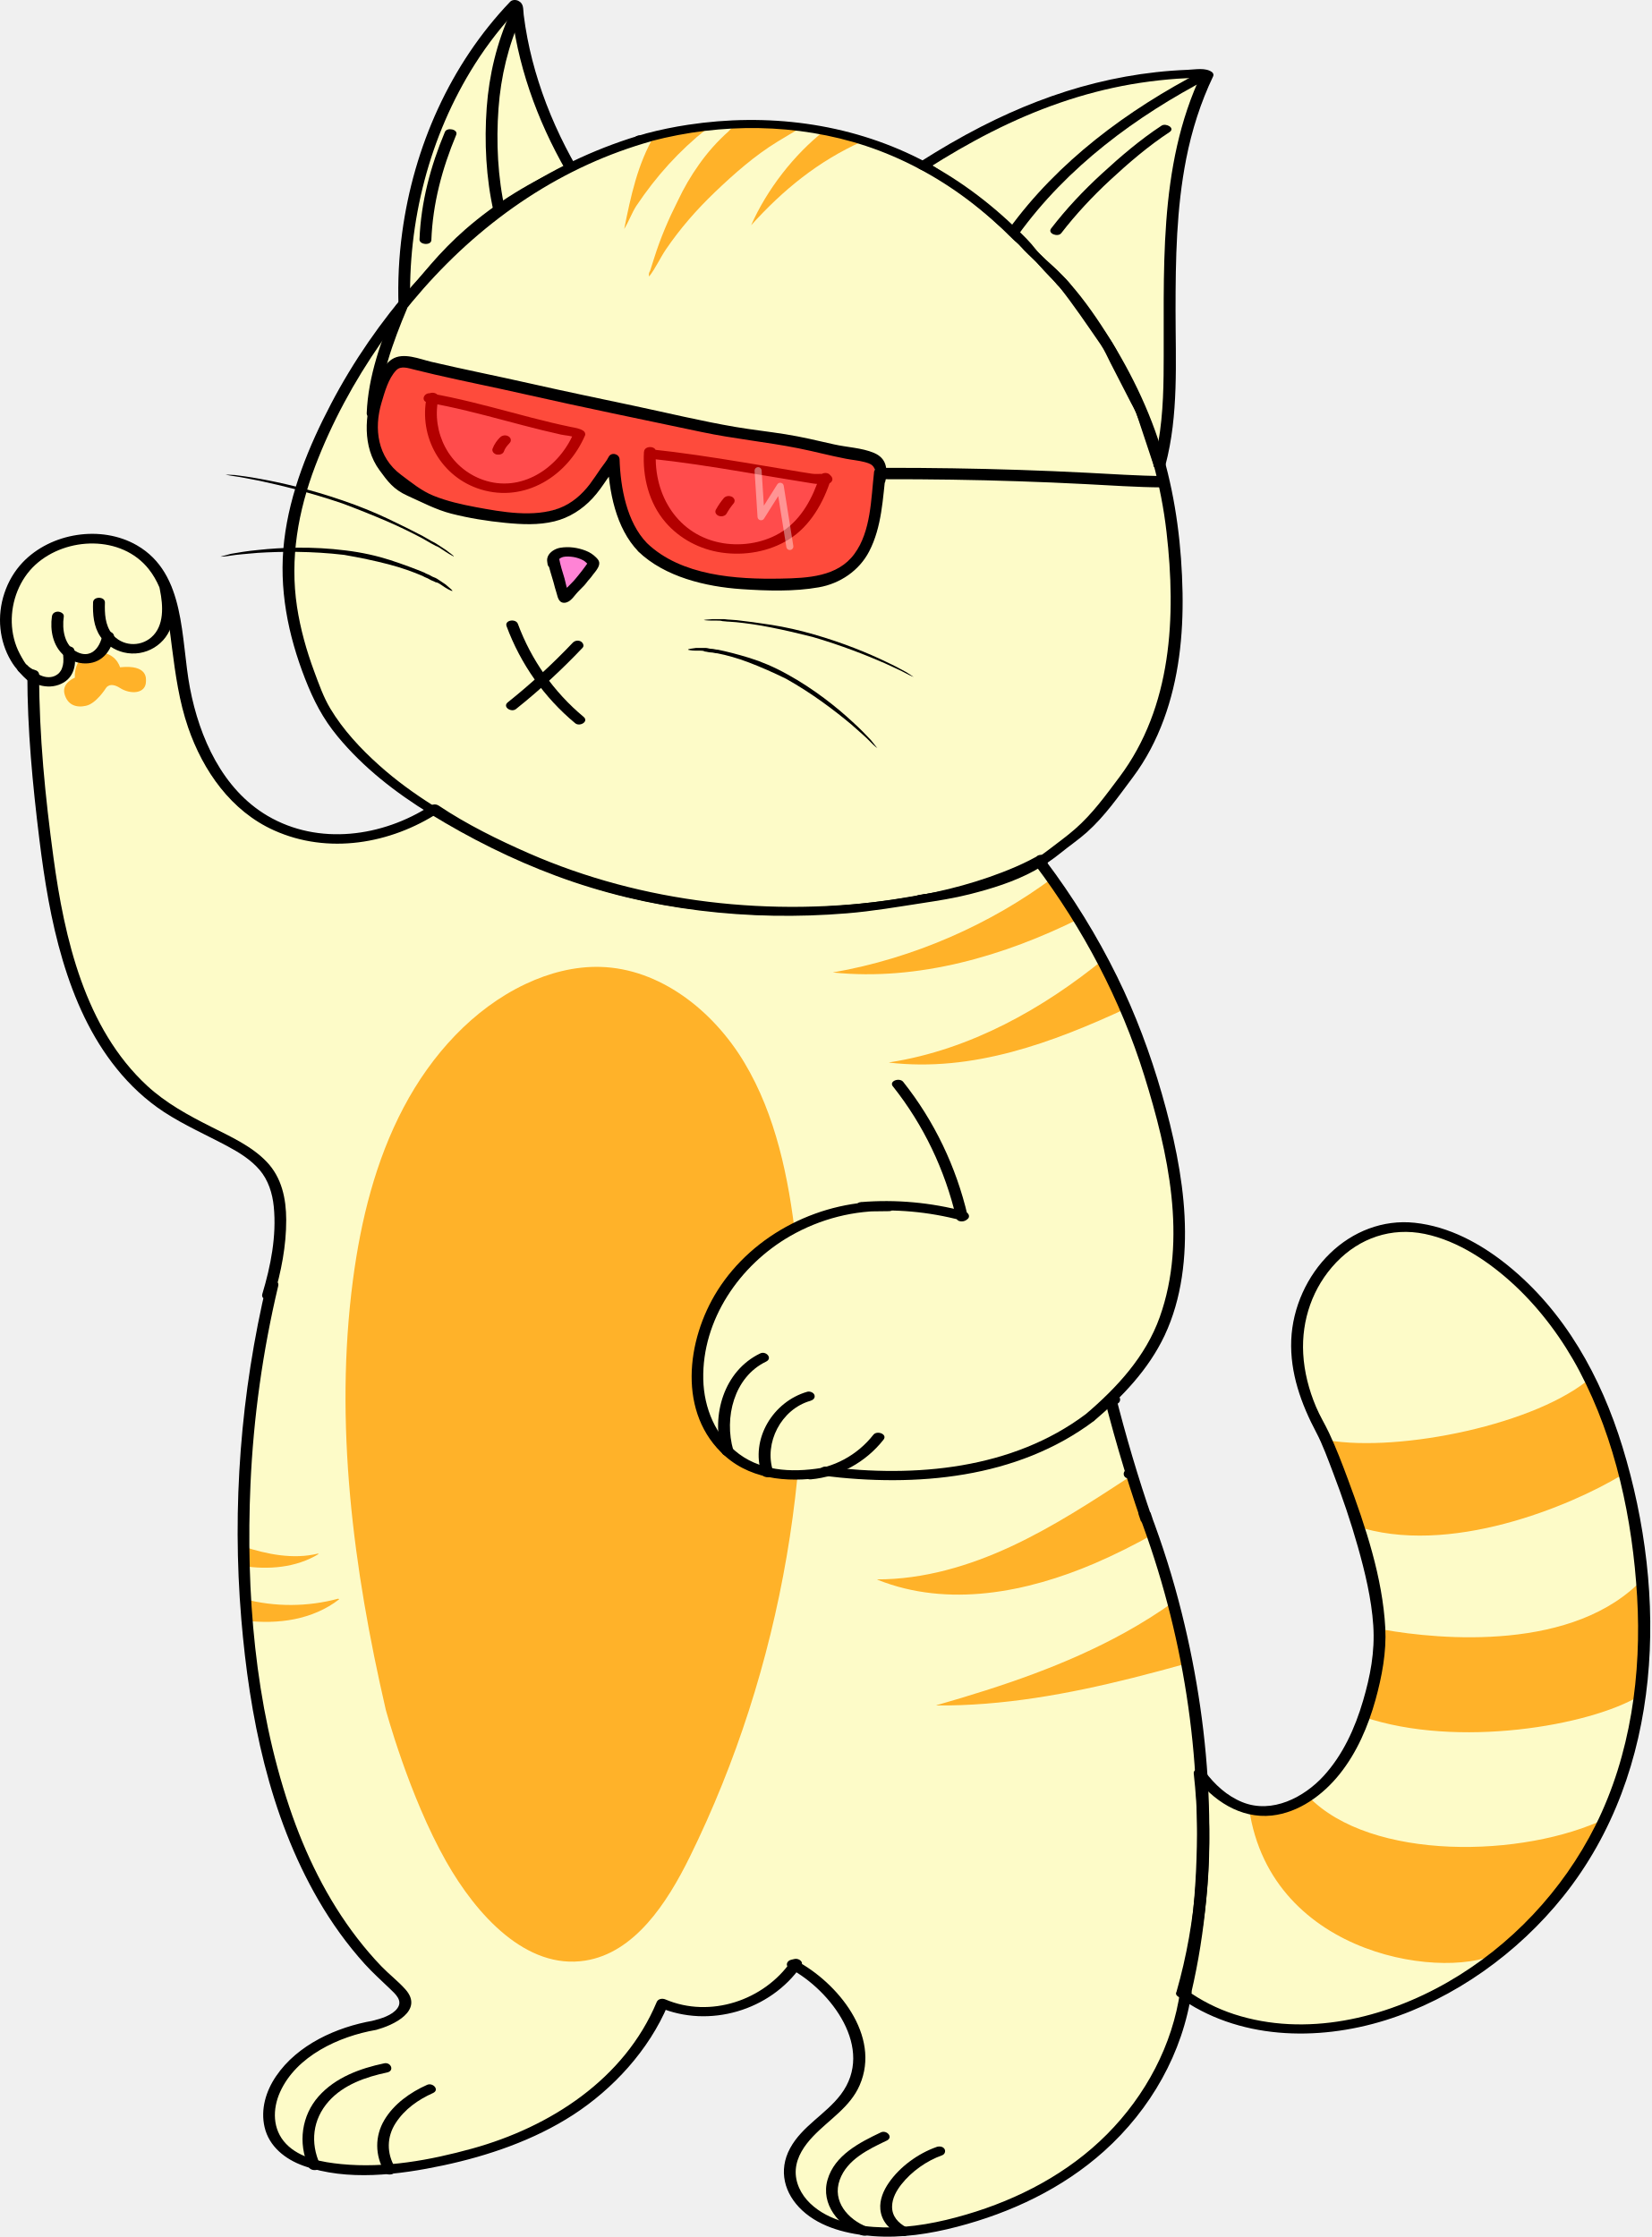
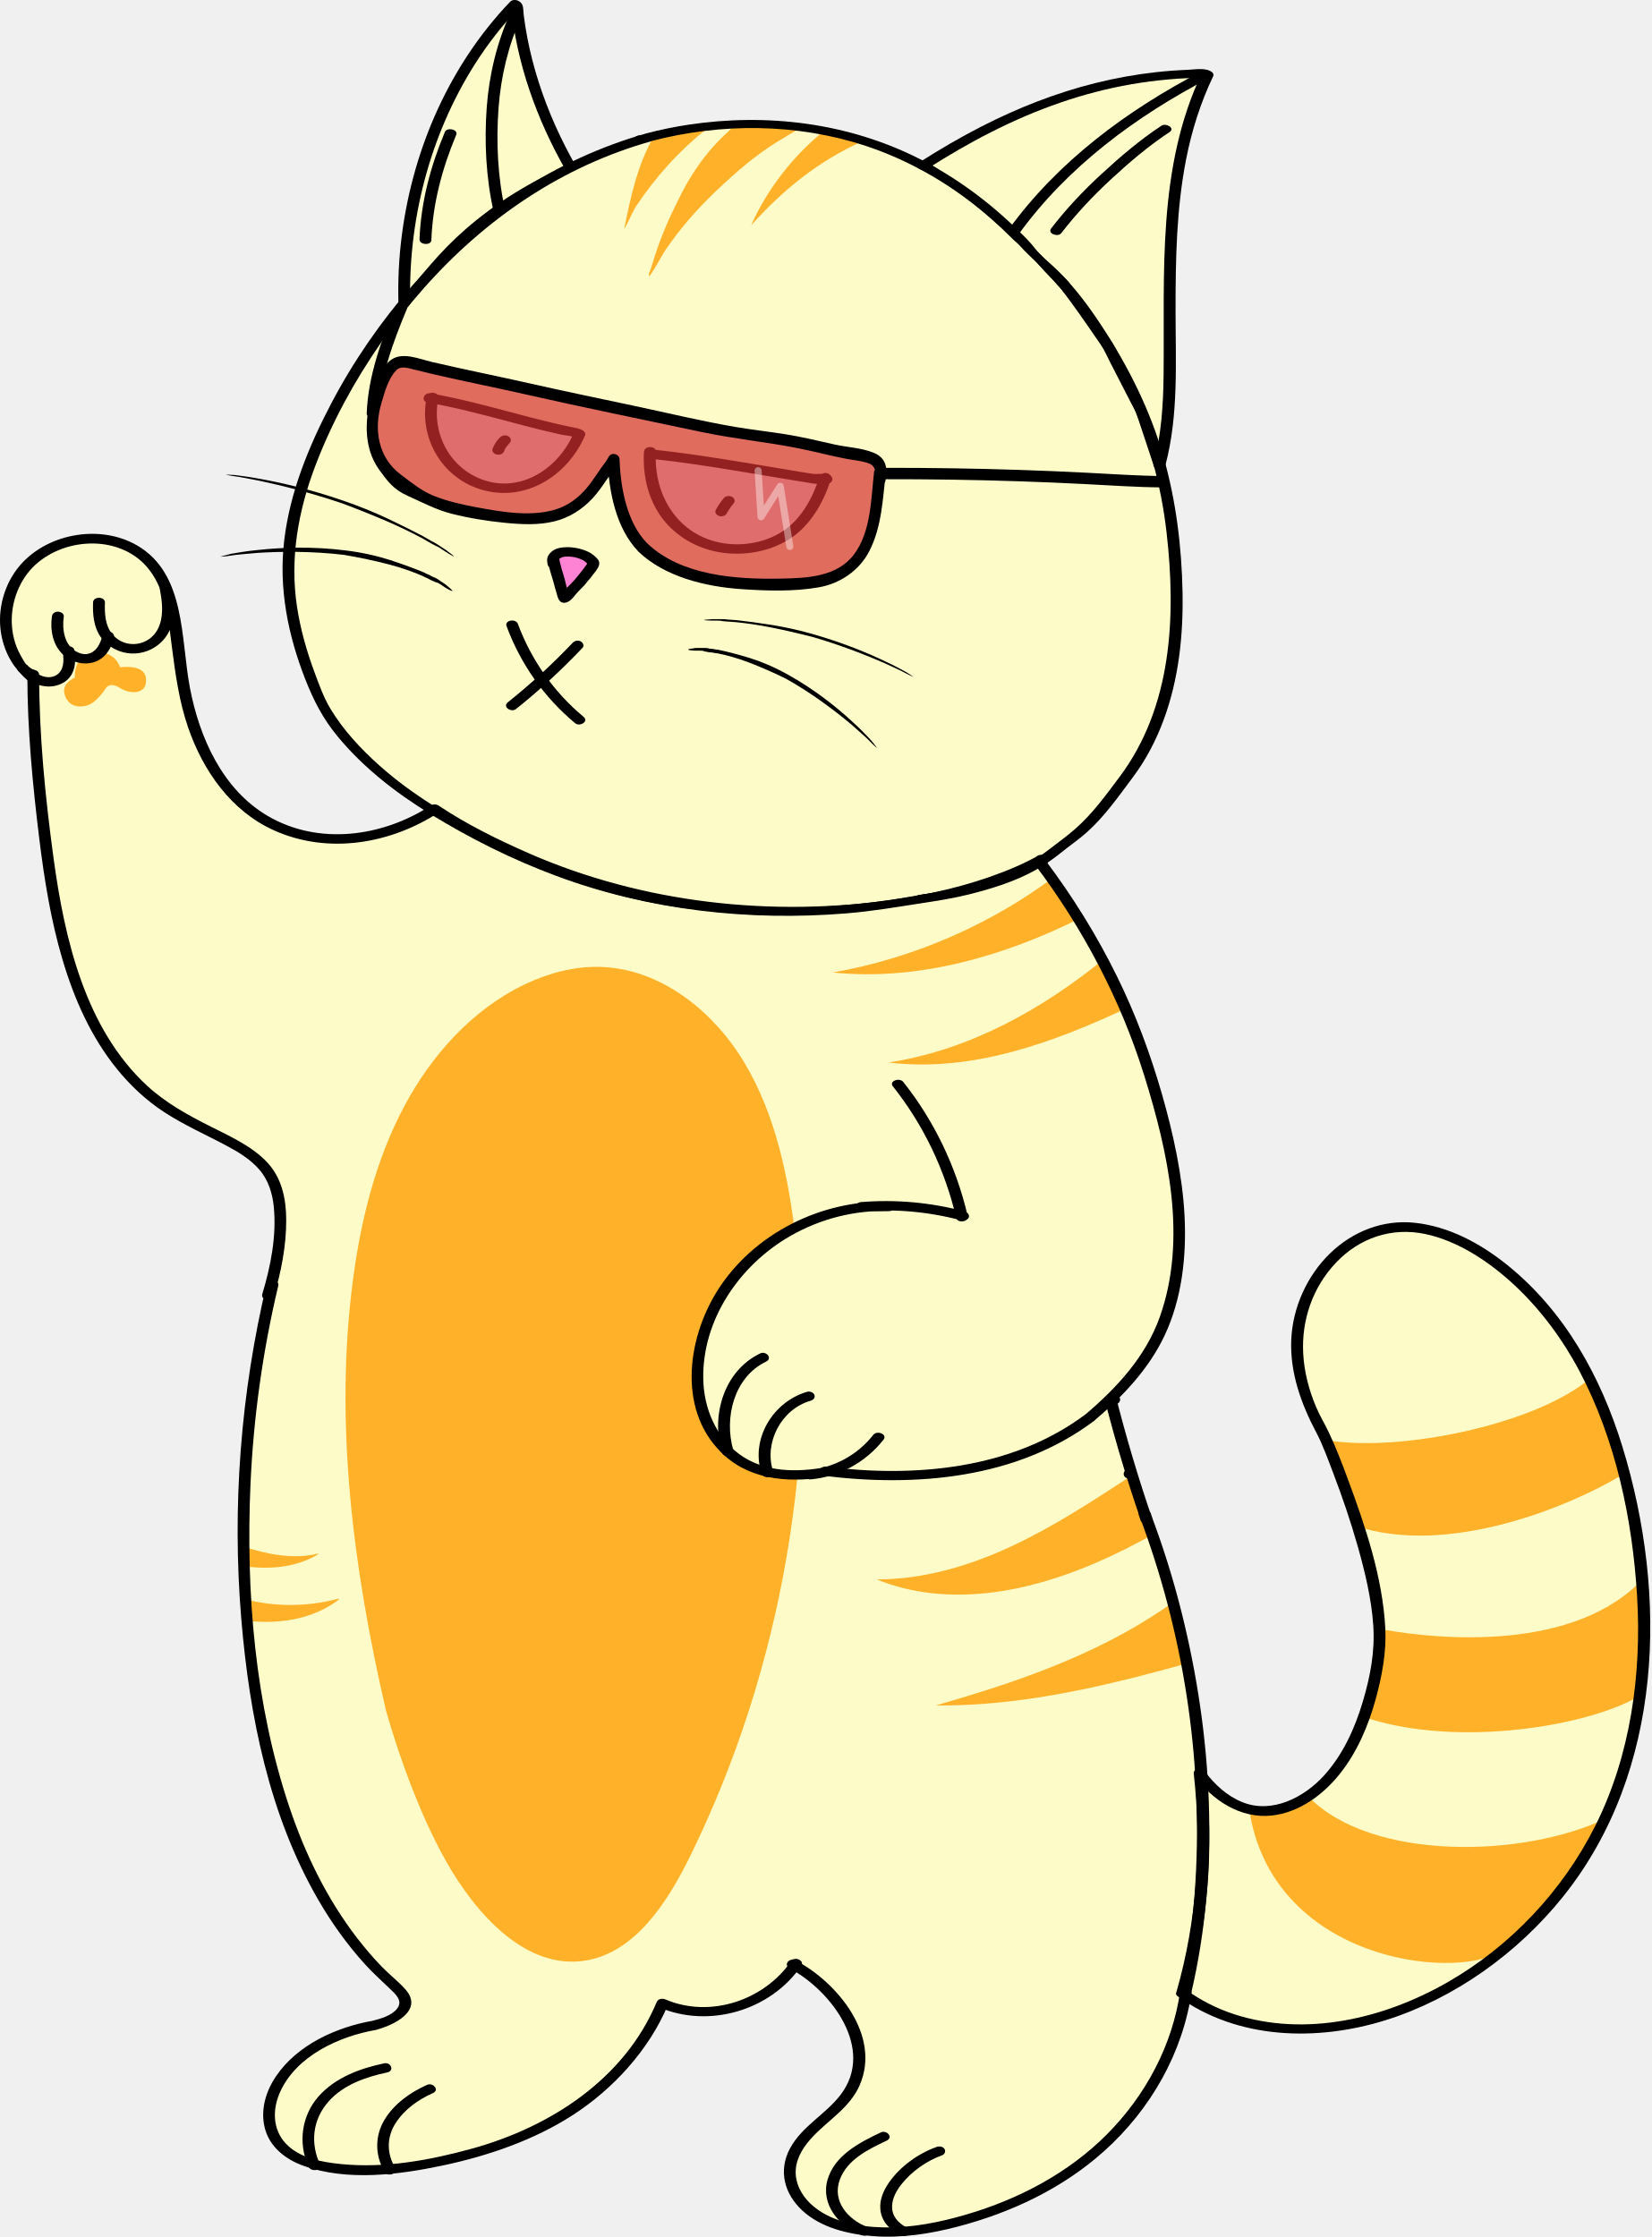
<svg xmlns="http://www.w3.org/2000/svg" width="937" height="1269" viewBox="0 0 937 1269" fill="none">
  <path d="M324.073 95.92C307.635 67.442 296.205 35.702 293.079 2.854L292.138 2.383C249.11 47.067 227.125 111.722 229.377 173.755L235.63 165.248C258.253 134.518 288.843 110.545 324.073 95.92Z" fill="#FDFBC8" />
  <path d="M327.064 94.944C318.223 79.545 310.861 63.306 305.482 46.36C302.894 38.291 300.776 30.053 299.163 21.715C298.322 17.311 297.583 12.872 297.045 8.401C296.641 5.072 297.246 2.08 293.986 0.466C292.607 -0.24 290.456 -0.207 289.347 1.004C255.395 36.509 234.687 83.412 228.132 131.895C226.25 145.68 225.577 159.633 226.048 173.553C226.149 176.141 230.754 177.184 232.2 175.166C242.923 160.608 254.084 146.722 267.597 134.652C284.708 119.354 304.44 106.914 325.618 98.105C329.686 96.423 325.585 92.523 322.526 93.801C301.213 102.677 281.413 114.916 264 130.079C249.613 142.62 237.847 157.111 226.586 172.376L232.738 173.99C231.124 125.876 243.528 77.192 269.345 36.408C276.774 24.707 285.346 13.78 294.927 3.761L290.288 4.299L291.229 4.769L289.716 2.618C293.044 36.038 304.44 67.845 321.08 96.894C322.559 99.449 328.913 98.205 327.03 94.944H327.064Z" fill="black" />
  <path d="M286.554 119.32C282.285 100.66 281.377 80.588 282.755 61.524C284.066 43.469 288.335 25.582 295.832 9.073C297.244 5.98 290.688 4.635 289.445 7.359C281.814 24.203 277.41 42.594 276.066 61.053C274.654 80.554 275.662 101.03 279.999 120.127C280.671 123.052 287.327 122.682 286.554 119.32Z" fill="black" />
  <path d="M362.66 81.496C366.761 81.496 367.198 76.789 362.996 76.789C358.794 76.789 358.458 81.496 362.66 81.496Z" fill="black" />
  <path d="M368.042 77.866C339.166 85.969 311.232 99.754 286.759 117.069C264.842 132.602 245.008 152.877 227.999 173.588C211.258 193.996 196.904 217.028 185.475 240.798C173.81 265.074 164.33 291.904 163.624 319.071C162.885 347.986 171.289 375.388 183.458 401.21C183.458 401.21 198.383 429.385 238.151 454.971C277.918 480.558 322.695 500.563 369.421 509.742C419.744 519.627 472.083 519.492 522.44 509.943L529.802 509.002C542.744 506.85 555.417 503.589 567.821 499.218C580.427 495.082 591.621 488.728 601.504 480.154C611.69 473.262 620.531 464.923 628.061 455.072C632.599 449.02 637.137 442.968 641.709 436.883C669.039 397.141 670.35 347.011 664.904 300.713C662.282 278.253 656.534 254.886 647.827 233.973C640.801 217.095 631.456 200.25 621.371 184.986C614.144 174.025 605.908 163.064 596.429 153.919C592.731 150.355 588.865 146.993 585.234 143.328L582.478 139.73C525.802 79.345 453.561 58.97 374.53 76.084L368.009 77.798L368.042 77.866Z" fill="#FDFBC8" />
  <path d="M214.725 234.93C215.498 214.219 222.843 194.281 230.81 175.217C232.121 172.057 225.6 170.745 224.423 173.502C216.288 192.936 208.809 213.345 208.002 234.459C207.868 237.62 214.591 238.091 214.725 234.93Z" fill="black" />
  <g clip-path="url(#clip0_2553_20508)">
    <path d="M287.331 355.214C295.266 376.665 308.723 395.741 326.247 410.265C328.859 412.44 334.216 409.261 330.975 406.617C314.245 392.695 301.35 374.456 293.745 353.908C292.588 350.763 286.075 351.733 287.331 355.214Z" fill="black" />
    <path d="M324.792 364.684C313.319 376.765 301.052 388.01 288.058 398.384C284.784 400.994 290.009 404.341 292.654 402.233C306.045 391.557 318.642 379.911 330.446 367.462C331.603 366.257 330.545 364.416 329.322 363.814C327.768 363.044 325.949 363.446 324.792 364.684Z" fill="black" />
  </g>
  <path d="M368.621 256.287C367.881 266.374 369.697 276.696 374.235 285.74C383.311 303.795 402.674 312.94 422.507 311.226C433.399 310.284 444.559 306.149 452.324 298.348C460.09 290.548 464.897 281.167 468.023 271.047L468.796 271.854C466.712 270.98 465.3 272.123 462.712 271.854C432.021 267.08 400.186 260.893 368.722 257.565" fill="white" />
  <path d="M365.258 256.254C364.384 270.442 368.048 285.337 377.461 296.264C385.596 305.712 397.059 311.696 409.362 313.478C422.338 315.361 436.288 312.974 447.482 305.981C459.584 298.449 467.114 285.068 471.316 271.787L465.669 272.863L466.442 273.67L469.803 269.265C466.812 268.391 463.618 269.164 460.559 268.727C456.29 268.122 452.021 267.349 447.785 266.643C438.877 265.163 430.002 263.65 421.128 262.205C403.782 259.347 386.369 256.691 368.889 254.841C364.687 254.404 364.653 259.717 368.788 260.187C386.234 262.037 403.546 264.726 420.859 267.618C429.195 268.996 437.566 270.408 445.902 271.787C450.172 272.493 454.441 273.199 458.676 273.872C460.424 274.141 462.173 274.544 463.954 274.51C465.299 274.51 466.61 274.006 467.954 274.376C470.778 275.183 473.568 272.392 471.316 269.971L470.543 269.164C469.131 267.685 465.568 268.189 464.895 270.24C461.13 282.176 454.676 294.347 443.953 301.374C434.238 307.763 421.497 310.015 410.102 308.132C384.688 303.963 370.536 281.033 372.048 256.321C372.25 252.824 365.561 252.656 365.325 256.186L365.258 256.254Z" fill="black" />
  <path d="M245.35 225.533C240.579 246.89 252.534 269.426 275.568 275.633C298.602 281.84 319.942 267.235 328.591 246.422L327.534 245.753C299.231 240.345 271.917 230.69 243.483 225.83" fill="white" />
  <path d="M242.078 224.983C237.277 247.858 250.272 270.828 272.811 277.676C297.861 285.262 321.982 269.961 331.862 246.941C332.238 246.039 331.619 244.868 330.878 244.379C328.657 242.948 326.248 242.708 323.685 242.176C320.097 241.444 316.535 240.61 312.94 239.778C305.303 237.975 297.719 235.967 290.099 233.928C274.931 229.912 259.727 225.864 244.244 223.15C240.39 222.47 238.385 227.629 242.715 228.377C257.413 230.943 271.856 234.706 286.304 238.535C293.373 240.41 300.479 242.316 307.606 244.052C311.17 244.92 314.731 245.755 318.324 246.554C320.72 247.097 324.36 247.117 326.332 248.364L325.348 245.803C316.805 265.699 295.438 279.901 273.745 272.119C254.884 265.356 244.589 245.403 248.652 226.016C249.412 222.358 242.79 221.598 242.107 224.914L242.078 224.983Z" fill="black" />
  <path d="M283.5 248.219C282.727 249.059 281.92 249.933 281.281 250.908C280.508 252.018 279.869 253.262 279.399 254.506C278.827 256.053 280.239 257.532 281.684 257.834C283.231 258.137 285.248 257.7 285.853 256.053C286.088 255.414 286.357 254.775 286.693 254.203L286.357 254.842C287.13 253.43 288.206 252.22 289.282 251.043C289.752 250.538 289.853 249.631 289.651 248.992C289.416 248.319 288.777 247.647 288.139 247.378C287.332 247.008 286.424 246.84 285.55 247.075L284.744 247.344C284.273 247.546 283.836 247.849 283.533 248.286L283.5 248.219Z" fill="black" />
  <path d="M410.468 282.681C408.854 284.598 407.442 286.649 406.232 288.834C405.997 289.137 405.829 289.439 405.829 289.809C405.728 290.145 405.728 290.515 405.862 290.885C406.098 291.558 406.736 292.23 407.375 292.499C408.182 292.869 409.089 293.037 409.963 292.802L410.77 292.533C411.241 292.331 411.678 292.028 411.98 291.591C413.224 289.406 414.602 287.355 416.216 285.438C416.653 284.9 416.787 284.06 416.586 283.387C416.35 282.715 415.712 282.042 415.073 281.773C413.527 281.067 411.611 281.303 410.468 282.648V282.681Z" fill="black" />
-   <path d="M215 220.5C216.6 211.3 223.667 206.667 227 205.5L258.5 211.5L303.5 222.5L368 234.5L478 256L496 261V293L482 321L470.5 330.5H444H416L393.5 326L368 313L351.5 286L347.5 261L325.5 286L302 293H280.5L254 286L227 276C223.833 272.833 217 266.3 215 265.5C213 264.7 210.5 252.833 209.5 247C210.667 242 213.4 229.7 215 220.5Z" fill="#FF0000" fill-opacity="0.7" />
+   <path d="M215 220.5C216.6 211.3 223.667 206.667 227 205.5L258.5 211.5L303.5 222.5L368 234.5L478 256L496 261V293L482 321L470.5 330.5H444H416L393.5 326L368 313L351.5 286L347.5 261L325.5 286L302 293H280.5L254 286L227 276C223.833 272.833 217 266.3 215 265.5C213 264.7 210.5 252.833 209.5 247C210.667 242 213.4 229.7 215 220.5Z" fill="#D32F2F" fill-opacity="0.7" />
  <path d="M430 267L431.674 293.137L442.558 275.853L448 310" stroke="white" stroke-opacity="0.4" stroke-width="4" stroke-linecap="round" stroke-linejoin="round" />
  <path d="M366.94 308.067C355.486 296.224 351.943 276.543 351.427 260.626C351.324 257.415 346.715 256.241 345.202 259.245C344.032 261.627 342.209 263.63 340.696 265.84C338.667 268.775 336.706 271.813 334.539 274.679C330.068 280.548 324.289 285.624 317.307 288.248C302.723 293.738 284.597 290.423 269.738 287.661C261.655 286.142 253.572 284.312 245.936 281.239C239.023 278.442 233.49 273.818 227.471 269.33C214.125 259.42 211.988 243.19 216.39 228.481C218.213 222.439 220.208 214.808 224.714 210.078C227.397 207.247 231.627 208.869 234.964 209.663C238.885 210.596 242.806 211.597 246.727 212.495C263.443 216.362 280.263 219.676 296.979 223.475C330.515 231.071 364.257 237.942 397.896 245.054C416.125 248.921 434.63 250.682 452.894 254.308C461.94 256.103 470.814 258.52 479.895 260.246C483.266 260.902 486.774 261.179 490.11 262.042C491.693 262.456 493.619 262.939 494.857 264.113C496.99 266.116 496.302 269.016 495.82 271.606L502.39 272.193L502.527 267.463C502.665 263.078 496.267 263.768 495.786 267.704C494.031 283.034 494.1 301.3 484.607 314.247C475.114 327.195 458.157 327.955 442.92 328.231C417.673 328.714 386.339 326.712 366.94 308.067C364.05 305.27 358.994 309.931 362.021 312.832C377.086 327.299 400.303 332.823 420.562 334.204C434.871 335.171 450.28 335.689 464.451 333.168C476.455 331.062 487.324 323.742 493 312.797C500.223 298.883 500.739 282.689 502.493 267.428L495.751 267.67L495.614 272.4C495.51 276.163 501.495 276.543 502.183 272.987C503.559 265.943 502.94 259.97 495.682 256.897C488.769 253.997 480.411 253.755 473.119 252.098C463.867 249.992 454.648 247.782 445.258 246.297C435.868 244.813 426.444 243.777 417.089 242.188C397.896 238.908 378.841 234.282 359.785 230.242C340.73 226.202 320.85 222.093 301.451 217.708C282.051 213.323 263.512 209.663 244.629 205.244C237.991 203.69 228.738 199.651 222.341 203.794C217.009 207.247 213.948 215.119 211.953 220.85C206.897 235.386 205.423 253.378 215.295 266.775C219.835 272.955 223.097 277.615 231.18 281.24C239.263 284.866 247.449 289.215 256.014 291.39C266.057 293.945 276.342 295.602 286.66 296.604C295.913 297.501 305.406 297.985 314.521 295.741C322.845 293.703 330.274 288.973 336.087 282.689C339.217 279.34 341.797 275.542 344.376 271.744C346.509 268.602 349.226 265.564 350.911 262.18L344.686 260.799C345.271 278.477 349.295 299.608 362.021 312.763C364.807 315.663 369.863 311.002 366.94 307.998V308.067Z" fill="black" />
  <path d="M501.839 271.849C527.223 271.815 552.573 272.16 577.922 273.023C590.442 273.438 602.997 273.956 615.517 274.612C628.037 275.268 646.213 276.442 658.63 276.476C662.791 276.476 663.376 270.054 658.939 270.019C646.832 269.985 628.793 268.811 616.686 268.19C603.891 267.533 591.061 266.981 578.232 266.567C552.882 265.738 527.498 265.358 502.149 265.393C497.987 265.393 497.402 271.849 501.839 271.849Z" fill="black" />
  <path d="M417.942 70.03C416.934 70.03 414.076 73.762 413.337 74.435C407.017 80.049 401.437 86.303 396.562 93.196C391.89 99.752 387.856 106.678 384.427 113.974C379.183 124.363 374.645 134.988 371.149 146.083C370.376 148.571 369.569 151.093 368.762 153.581C368.056 154.623 367.888 155.733 368.191 156.842C371.821 152.236 374.41 146.352 377.67 141.544C385.738 129.676 395.083 118.984 405.471 109.032C416.362 98.609 428.161 88.186 441.07 80.319C443.961 78.57 452.163 73.594 455.121 72.014C455.121 72.014 433.069 69.963 417.976 69.996L417.942 70.03Z" fill="#FFB229" />
  <path d="M371.393 76.493C361.577 93.069 357.812 111.292 354.047 129.918C356.568 125.816 358.215 121.143 360.804 116.974C372.368 99.692 385.31 85.47 400.975 72.996L371.393 76.459V76.493Z" fill="#FFB229" />
  <path d="M467.798 73.996C450.351 87.68 435.022 107.484 426.047 127.791C444.199 107.652 464.1 91.412 489.043 80.216L467.798 73.996Z" fill="#FFB229" />
  <path d="M522.943 512.295C524.422 512.059 525.935 511.824 527.414 511.689C529.095 511.555 530.708 511.488 532.355 511.051C533.666 510.714 534.742 509.168 533.767 507.924C532.692 506.545 530.809 506.343 529.229 506.747C529.128 506.747 529.027 506.814 528.927 506.814C529.464 506.713 529.599 506.68 529.364 506.713C529.196 506.713 528.994 506.78 528.826 506.814C528.523 506.848 528.187 506.881 527.885 506.915C527.179 506.982 526.473 506.982 525.8 507.049C524.355 507.184 522.909 507.419 521.497 507.655C520.758 507.789 519.951 508.025 519.413 508.596C518.976 509.033 518.707 509.773 518.943 510.378C519.481 511.857 521.498 512.564 522.943 512.295Z" fill="black" />
  <path d="M657.677 263.66C660.299 253.977 661.61 243.655 662.887 233.299C665.476 168.644 656.433 101.366 684.905 42.393L684.031 41.754C624.094 41.888 572.729 62.499 523.583 94.036C523.583 94.036 549.366 104.795 581.974 139.023C583.755 140.906 585.033 143.259 586.814 145.142L603.522 161.348L628.027 195.508L647.827 234.005L657.677 263.626V263.66Z" fill="#FDFBC8" />
  <path d="M661.037 263.895C668.601 235.316 666.785 205.393 666.785 176.142C666.785 146.89 667.256 118.379 672.836 90.035C676.03 73.863 681.005 58.128 688.132 43.233C688.535 42.393 688.131 41.418 687.426 40.88C683.761 38.224 678.08 39.434 673.744 39.602C667.727 39.837 661.709 40.275 655.692 40.947C644.196 42.225 632.8 44.276 621.572 47.066C598.982 52.648 577.233 61.255 556.525 71.846C544.457 78.032 532.759 84.891 521.33 92.187C519.75 93.196 520.019 95.179 521.767 95.919C535.952 101.904 548.895 112.259 560.391 122.245C566.845 127.827 573.333 133.643 579.014 139.998C581.603 142.889 584.758 145.805 587.548 148.495L596.048 156.995L599.453 161.281C599.89 161.718 601.436 163.432 600.596 162.39C608.966 172.947 616.631 184.345 624.295 195.441C626.514 198.668 628.06 202.367 629.842 205.83L641.607 228.727C642.683 230.778 643.96 232.862 644.834 235.014C644.296 233.669 645.103 236.123 645.238 236.493L647.053 242.007C649.507 249.371 651.927 256.734 654.381 264.063C655.322 266.921 662.012 266.484 660.936 263.256C658.785 256.767 656.633 250.245 654.448 243.756C653.037 239.486 651.098 235.996 649.048 231.995L638.817 209.764C636.229 204.754 633.943 199.374 630.985 194.566C628.026 189.758 624.06 184.917 620.664 180.176C616.227 173.99 611.891 167.702 607.353 161.583C604.159 157.28 599.688 153.783 595.856 150.051C587.99 142.419 580.582 135.026 572.548 127.495C562.026 117.61 550.784 108.195 538.548 100.495C534.144 97.738 530.204 94.137 525.397 92.12L525.834 95.852C549.567 80.655 574.611 67.441 601.302 58.262C614.446 53.723 627.959 50.193 641.674 47.806C648.7 46.596 655.759 45.688 662.852 45.049C666.214 44.746 669.609 44.511 672.971 44.376C675.122 44.276 677.274 44.208 679.425 44.141C680.4 44.141 681.408 44.141 682.383 44.107C681.812 43.469 681.845 43.401 682.417 43.872L681.711 41.519C656.163 95.045 660.634 155.363 659.995 212.991C659.793 230.038 658.684 246.849 654.28 263.425C653.507 266.35 660.163 266.989 661.003 263.895H661.037Z" fill="black" />
  <path d="M681.577 40.51C639.456 62.398 599.957 91.616 571.955 130.382C569.737 133.442 575.855 135.56 577.569 133.173C605.336 94.709 644.297 65.895 686.047 44.175C689.678 42.292 684.199 39.132 681.543 40.51H681.577Z" fill="black" />
  <path d="M601.905 132.332C610.309 121.439 619.722 111.386 629.807 102.039C639.891 92.692 651.321 82.84 663.355 74.939C666.818 72.687 661.372 69.627 658.851 71.274C646.749 79.209 635.656 88.724 625 98.508C614.343 108.292 604.897 118.345 596.258 129.542C593.939 132.534 600.09 134.652 601.872 132.332H601.905Z" fill="black" />
  <path d="M244.67 136.233C245.444 115.522 250.789 95.584 258.756 76.52C260.067 73.359 253.545 72.048 252.369 74.805C244.233 94.239 238.754 114.647 237.947 135.762C237.813 138.923 244.536 139.393 244.67 136.233Z" fill="black" />
  <path d="M313.853 317.354C314.424 320.817 315.5 324.112 316.509 327.441C316.878 328.685 317.282 329.929 317.584 331.207C317.82 332.249 318.021 333.358 318.357 334.367C318.559 334.939 318.828 335.477 318.996 336.082C319.164 336.687 319.198 337.225 319.433 337.763C319.601 338.2 319.736 339.074 320.139 339.343C321.854 338.402 322.996 336.62 324.207 335.174C324.845 334.434 325.518 333.796 326.257 333.157C327.064 332.451 327.703 331.576 328.442 330.803C329.451 329.761 330.19 328.517 331.199 327.475C331.77 326.903 332.207 326.365 332.644 325.693C333.081 325.02 333.585 324.482 334.056 323.877C334.964 322.7 336.376 321.154 336.577 319.641C336.644 318.968 336.039 318.43 335.602 318.027C334.728 317.153 333.821 316.278 332.711 315.707C328.274 313.421 323.299 312.614 318.391 313.387C317.517 313.521 316.946 313.958 316.139 314.295C315.567 314.53 315.198 314.9 314.761 315.337C314.088 316.009 313.786 316.648 313.685 317.59C313.618 318.094 313.853 318.497 313.887 318.968C313.887 319.372 313.718 319.809 314.088 320.078" fill="#FF83D5" />
  <path d="M310.626 317.994C311.365 322.23 312.844 326.265 313.987 330.4C314.525 332.384 314.996 334.334 315.634 336.25C316.206 338.032 316.34 339.747 317.752 341.126C319.03 342.37 321.147 342.033 322.492 341.227C324.307 340.151 325.551 338.402 326.862 336.822C328.274 335.107 329.988 333.662 331.467 332.014C332.207 331.207 332.812 330.333 333.484 329.492C334.123 328.719 334.829 328.047 335.401 327.24C336.611 325.491 338.123 324.012 339.132 322.129C339.636 321.188 340.039 320.078 339.871 319.002C339.67 317.792 338.863 316.985 338.023 316.144C336.375 314.497 334.527 313.32 332.341 312.446C327.736 310.63 322.694 309.924 317.786 310.731C315.399 311.135 312.811 312.513 311.399 314.497C310.726 315.438 310.289 316.682 310.323 317.859C310.323 318.397 310.458 318.834 310.491 319.339C310.558 320.112 310.659 320.717 311.163 321.356C312.239 322.701 314.189 323.104 315.735 322.398C317.08 321.793 318.055 320.112 317.013 318.767C317.181 319.406 317.248 319.507 317.248 319.002C317.181 318.632 317.147 318.296 317.08 317.926C317.08 317.456 316.945 317.725 317.181 317.254C317.416 316.783 317.819 316.615 318.223 316.413C319.904 315.539 321.988 315.64 323.904 315.808C325.82 315.976 327.602 316.447 329.316 317.153C330.291 317.557 331.199 317.994 332.005 318.7C332.308 318.969 332.61 319.271 332.913 319.54C333.081 319.708 333.249 319.876 333.417 320.045C333.249 319.944 333.182 319.776 333.215 319.54C333.316 319.54 330.224 323.609 330.022 323.877C328.879 325.424 327.602 326.87 326.391 328.383C324.946 330.198 323.198 331.678 321.652 333.359C320.374 334.737 319.433 336.385 317.786 337.36L322.526 337.461C323.299 338.201 322.895 337.797 322.761 337.326C322.66 336.956 322.526 336.62 322.425 336.25C322.189 335.376 321.921 334.536 321.618 333.695C321.013 331.913 320.744 329.997 320.206 328.181C319.063 324.382 317.819 320.616 317.113 316.716C316.811 315.069 314.391 314.497 313.012 314.766C311.365 315.102 310.323 316.346 310.592 317.994H310.626Z" fill="black" />
  <path d="M399.234 351.749C399.234 351.749 400.949 352.051 404.008 352.051H406.731C407.739 352.051 408.781 352.052 409.79 352.354C410.798 352.354 412.176 352.657 413.555 352.657C414.933 352.657 416.278 352.959 417.656 352.959C423.438 353.565 429.926 354.439 437.422 355.952C444.918 357.431 452.751 359.247 460.953 361.331C477.324 366.106 491.644 371.788 501.864 376.259C506.973 378.647 511.074 380.429 513.797 381.942C516.52 383.421 518.234 384.026 518.234 384.026C518.234 384.026 516.856 383.118 514.133 381.336C511.41 379.857 507.646 377.772 502.536 375.385C492.653 370.611 478.332 364.66 461.625 359.885C453.457 357.498 445.255 355.716 437.758 354.506C430.262 353.329 423.438 352.421 417.992 351.816C416.614 351.816 415.269 351.514 413.891 351.514C412.513 351.514 411.504 351.211 410.126 351.211H404.344C400.949 351.514 399.234 351.514 399.234 351.816V351.749Z" fill="black" />
  <path d="M390.291 368.595C390.291 368.595 391.838 369.099 394.594 369.099H397.048C397.956 369.099 398.897 369.099 399.805 369.604C400.712 369.604 401.956 370.108 403.2 370.108C404.444 370.108 405.654 370.612 406.898 370.612C412.142 371.655 417.957 373.201 424.748 375.79C431.504 378.379 438.597 381.472 445.959 385.103C460.717 393.375 473.625 403.226 482.87 410.959C487.475 415.094 491.173 418.188 493.627 420.777C496.081 423.365 497.627 424.408 497.627 424.408C497.627 424.408 496.383 422.861 493.929 419.768C491.475 417.179 488.08 413.548 483.475 409.412C474.566 401.141 461.624 390.786 446.564 382.515C439.169 378.379 431.807 375.286 425.05 373.201C418.293 371.117 412.142 369.57 407.2 368.561C405.956 368.561 404.746 368.057 403.502 368.057C402.259 368.057 401.351 367.553 400.107 367.553H394.863C391.804 368.057 390.258 368.057 390.258 368.595H390.291Z" fill="black" />
  <path d="M257.377 315.673C257.377 315.673 255.595 314.866 252.738 312.983L251.46 312.142L250.183 311.302C249.208 310.663 248.267 310.024 247.124 309.654C246.149 309.016 244.703 308.444 243.426 307.604C242.149 306.763 240.703 306.158 239.426 305.317C233.644 302.258 227.089 298.996 219.223 295.6C211.356 292.238 203.02 288.876 194.179 285.581C176.194 279.462 159.622 275.394 147.554 272.805C141.435 271.661 136.628 270.619 133.233 270.182C129.838 269.745 127.922 269.207 127.922 269.207C127.922 269.207 129.704 269.308 133.233 269.476C136.628 269.913 141.267 270.485 147.385 271.628C159.285 273.746 176.026 277.579 194.347 283.9C203.356 286.96 212.029 290.49 219.727 294.121C227.425 297.752 234.316 301.215 239.762 304.073C241.039 304.914 242.485 305.519 243.762 306.359C245.04 307.2 246.182 307.57 247.46 308.41L250.351 310.293L251.628 311.134L252.906 311.974C255.931 314.328 257.545 315.37 257.377 315.639V315.673Z" fill="black" />
  <path d="M256.536 335.308C256.536 335.308 254.822 334.804 252.2 333.089L251.057 332.316L249.914 331.543C249.04 330.971 248.166 330.4 247.023 330.265C246.149 329.693 244.704 329.357 243.561 328.618C242.418 327.878 240.972 327.542 239.796 326.768C234.316 324.415 227.963 322.095 220.198 320.078C212.432 318.06 204.062 316.312 195.154 314.765C176.732 312.58 159.219 312.815 146.276 313.622C139.654 314.227 134.511 314.563 130.78 315.202C127.048 315.841 125.031 315.774 125.031 315.774C125.031 315.774 127.048 315.236 131.048 314.16C134.78 313.521 139.957 312.58 146.545 311.975C159.454 310.562 177.27 309.856 195.994 312.244C205.205 313.353 213.844 315.303 221.341 317.724C228.837 320.178 235.459 322.666 240.67 324.818C241.813 325.592 243.258 325.894 244.435 326.667C245.611 327.441 246.754 327.575 247.897 328.315L250.486 330.03L251.629 330.803L252.772 331.576C255.394 333.896 256.805 334.838 256.536 335.275V335.308Z" fill="black" />
  <path d="M590.916 487.718C596.967 614.81 608.598 741.565 650.584 862.437L649.273 858.537C662.047 892.159 671.224 927.126 676.603 962.698C681.981 998.203 683.628 1034.35 681.275 1070.19C679.964 1090.33 677.275 1110.4 672.602 1130.04L672.804 1129.4C668.938 1158.14 655.391 1185.07 636.095 1206.56C616.8 1228.04 589.974 1244.89 561.838 1254.74C533.365 1264.73 496.959 1272.46 468.285 1259.35C455.309 1253.39 444.384 1240.15 449.158 1225.19C453.662 1211.1 467.546 1203.37 477.126 1193.14C499.447 1169.34 481.53 1135.99 458.738 1119.95C455.881 1117.93 452.855 1116.12 449.729 1114.5L451.712 1114.03C448.216 1119.28 443.779 1123.92 438.804 1127.75C421.29 1141.27 396.314 1145.67 375.808 1136.63C366.395 1159.49 349.655 1178.82 329.72 1193.24C310.122 1207.43 287.398 1216.85 264.035 1222.8C239.294 1229.12 212.233 1233.49 186.819 1229.56C176.802 1228.01 165.978 1224.88 158.986 1217.08C151.388 1208.58 151.153 1196.17 155.691 1186.15C165.171 1165.24 190.954 1152.66 212.468 1149.07H212.3C216.166 1148.19 219.897 1146.75 223.36 1144.8C225.209 1143.75 226.99 1142.51 228.301 1140.83C229.612 1139.15 230.386 1136.96 230.016 1134.88C229.612 1132.62 227.965 1130.81 226.352 1129.19C223.696 1126.51 220.973 1123.92 218.149 1121.43L217.746 1121.23C172.768 1077.11 152.565 1013.37 143.858 950.964C133.572 877.13 137.236 801.345 154.615 728.856L152.061 735.009C156.027 721.997 158.649 708.616 158.986 694.999C159.254 683.87 158.011 672.001 150.682 663.091C142.984 653.778 131.488 648.398 120.966 643.086C109.772 637.438 98.376 631.89 88.459 624.157C45.7 590.871 32.59 530.889 26.203 480.153C22.135 447.842 18.875 415.397 18.942 382.784L14.841 381.103C-2.539 363.316 0.688 332.687 19.413 317.254C38.842 301.25 71.786 301.149 87.821 322.197C95.586 332.384 98.107 345.429 99.788 357.802C101.771 372.495 103.15 387.188 106.915 401.578C113.974 428.779 129 455.206 155.12 467.915C181.239 480.658 212.065 477.968 237.378 464.653C240.571 462.972 243.697 461.123 246.723 459.139C246.723 459.139 310.324 502.109 387.91 512.531C522.138 530.586 590.949 487.718 590.949 487.718H590.916Z" fill="#FDFBC8" />
  <path d="M68.09 378.536C68.09 378.536 65.57 368.877 53.391 370.137C41.212 371.817 42.472 384.416 42.472 384.416C42.472 384.416 34.912 387.355 36.592 393.655C38.272 399.954 43.312 401.634 48.771 400.374C54.651 399.114 60.11 390.295 60.11 390.295C60.11 390.295 62.21 386.515 68.09 390.295C73.969 394.075 82.788 393.655 82.788 386.515C82.788 385.255 84.048 376.856 68.09 378.536Z" fill="#FFB229" />
  <path d="M673.842 943.467C663.454 946.358 653.033 949.183 642.579 951.805C606.106 960.95 568.758 967.809 531.008 967.473L531.647 967.204C568.221 956.714 604.694 944.576 638.108 926.084C647.621 920.806 656.899 915.023 665.74 908.668" fill="#FFB229" />
  <path d="M10.267 380.598C12.217 382.783 14.301 384.834 16.519 386.717C17.158 387.255 18.066 387.524 18.872 387.558C19.679 387.591 20.654 387.322 21.259 386.818C21.797 386.347 22.301 385.708 22.268 384.935C22.234 384.162 21.898 383.523 21.326 383.019C19.646 381.64 18.066 380.127 16.587 378.547L17.091 379.085C16.755 378.715 16.419 378.345 16.082 377.975C15.847 377.639 15.578 377.404 15.242 377.202C14.906 376.967 14.536 376.799 14.099 376.698C13.292 376.496 12.25 376.563 11.511 376.933C10.838 377.269 10.166 377.774 9.931 378.513C9.729 379.186 9.729 380.026 10.233 380.564L10.267 380.598Z" fill="black" />
  <path d="M90.743 334.77C92.525 343.545 93.298 355.111 85.802 361.567C79.179 367.283 69.061 366.509 63.548 359.583C59.581 354.607 59.312 347.95 59.514 341.831C59.615 338.3 52.925 338.166 52.791 341.696C52.555 348.387 53.06 355.414 56.925 361.096C59.984 365.602 64.859 368.796 70.103 370.073C82.339 373.066 94.878 365.534 97.701 353.229C99.214 346.672 98.542 339.948 97.231 333.392C96.559 330.097 89.97 331.004 90.709 334.703L90.743 334.77Z" fill="black" />
  <path d="M29.462 349.599C28.319 357.467 29.966 366.377 36.252 371.79C42.135 376.9 51.648 378.211 57.968 373.168C61.531 370.344 63.615 366.074 64.624 361.703C64.994 360.056 63.918 358.778 62.338 358.374C60.993 358.038 58.539 358.509 58.17 360.156C57.329 363.754 55.816 367.688 52.589 369.806C49.9 371.554 46.875 371.353 44.085 370.041C36.487 366.545 35.109 357.13 36.185 349.7C36.42 348.019 34.235 347.01 32.891 346.977C31.21 346.977 29.731 347.884 29.495 349.565L29.462 349.599Z" fill="black" />
  <path d="M12.853 382.885C18.837 389.038 28.518 391.727 36.182 387.121C42.704 383.187 43.343 375.421 42.132 368.629C41.83 366.981 39.41 366.41 38.031 366.679C36.384 367.015 35.342 368.259 35.611 369.907C35.981 371.991 36.149 375.387 35.678 377.371C35.544 377.942 35.376 378.514 35.174 379.052C35.039 379.354 34.905 379.691 34.771 379.993C34.535 380.464 34.703 380.161 34.468 380.498C33.661 381.708 33.258 382.145 32.048 382.918C29.997 384.23 27.409 384.431 25.056 383.826C22.366 383.154 19.811 381.405 17.66 379.186C16.517 378.01 14.13 378.144 12.92 379.085C11.542 380.161 11.744 381.708 12.853 382.851V382.885Z" fill="black" />
  <path d="M640.498 838.733C644.7 838.733 644.834 833.387 640.599 833.387C636.363 833.387 636.262 838.733 640.498 838.733Z" fill="black" />
  <path d="M181.537 1227.91C175.856 1215.53 177.301 1202.32 186.445 1192.03C194.883 1182.55 207.522 1178.21 219.59 1175.66C223.893 1174.75 221.742 1169.67 217.909 1170.48C204.194 1173.37 190.244 1178.48 180.697 1189.24C171.15 1200 168.83 1215.64 175.049 1229.22C176.461 1232.28 183.083 1231.27 181.571 1227.91H181.537Z" fill="black" />
  <path d="M224.062 1229.59C219.255 1221.52 219.323 1212.24 224.432 1204.34C229.542 1196.44 237.273 1191.06 245.543 1187.36C249.543 1185.58 245.543 1181.21 242.249 1182.69C232.735 1186.92 223.424 1193.51 218.012 1202.63C212.599 1211.74 212.566 1222.7 218.213 1232.18C219.928 1235.07 226.113 1233.02 224.062 1229.59Z" fill="black" />
  <path d="M654.648 870.069C643.656 876.255 632.394 881.937 620.797 886.913C582.441 903.321 537.833 912.163 497.83 896.193L497.595 895.958C523.849 895.958 549.632 888.359 573.432 877.297C597.232 866.236 619.284 851.812 641.269 837.455L654.648 870.069Z" fill="#FFB229" />
  <path d="M137.904 877.297C151.25 881.668 166.31 884.761 180.26 881.332L180.764 881.533C167.889 889.401 152.191 890.578 137.602 888.325L138.509 907.086C155.922 911.659 174.512 911.591 191.858 906.884L192.395 907.221C185.034 913.004 176.159 916.668 167.015 918.518C157.838 920.367 148.392 920.4 139.081 919.392L137.904 877.331V877.297Z" fill="#FFB229" />
  <path d="M218.752 969.59C200.364 890.006 189.506 807.229 200.196 726.098C204.667 692.107 213.071 658.283 228.904 628.292C244.703 598.301 268.403 572.244 298.052 558.223C311.431 551.902 326.02 548.069 340.643 548.506C374.091 549.481 404.312 572.916 422.195 602.773C440.079 632.629 447.34 668.201 451.374 703.269C465.089 822.762 443.844 946.458 391.302 1053.28C378.293 1079.74 359.871 1107.81 331.937 1112.21C298.623 1117.49 270.42 1086.56 253.107 1056.03C231.896 1018.64 218.718 969.523 218.718 969.523L218.752 969.59Z" fill="#FFB229" />
  <path d="M632.127 796.672C636.329 796.672 636.463 791.326 632.228 791.326C627.992 791.326 627.891 796.672 632.127 796.672Z" fill="black" />
  <path d="M499.646 1209.65C487.544 1215.4 473.392 1222.6 469.391 1236.52C465.391 1250.43 475.812 1262.91 488.452 1267.88C489.964 1268.49 491.981 1268.46 493.057 1267.01C493.998 1265.73 493.393 1263.92 491.914 1263.35C481.023 1259.08 471.879 1248.82 476.316 1236.55C480.485 1225.02 492.62 1219.23 502.94 1214.32C506.907 1212.44 502.94 1208.1 499.646 1209.65Z" fill="black" />
  <path d="M531.077 1217.99C520.723 1221.66 510.403 1229.15 504.15 1238.23C501.125 1242.6 498.839 1247.88 499.343 1253.29C499.982 1260.29 504.823 1265.03 510.773 1268.12C514 1269.8 518.135 1265.6 514.235 1263.58C509.462 1261.09 505.865 1257.23 505.999 1251.58C506.1 1246.94 508.487 1242.67 511.311 1239.1C517.093 1231.78 525.597 1225.76 534.405 1222.63C535.884 1222.09 536.556 1220.31 535.682 1219C534.707 1217.52 532.589 1217.42 531.11 1217.96L531.077 1217.99Z" fill="black" />
  <path d="M670.552 1130.67C692.974 1147.15 721.581 1152.7 748.944 1150.54C777.988 1148.22 805.923 1137.67 830.429 1122.17C853.96 1107.31 874.566 1087.8 890.769 1065.18C906.972 1042.55 919.376 1014.98 925.864 986.905C932.823 956.679 933.865 925.376 931.075 894.545C928.318 864.083 922.032 833.655 911.409 804.942C901.762 778.851 887.878 754.206 868.482 734.134C850.128 715.171 825.554 697.385 798.292 696.04C773.954 694.83 752.776 711.674 742.523 732.823C730.287 758.106 735.699 787.627 749.415 811.128C753.045 817.349 786.157 896.293 782.19 935.665C778.862 968.884 763.668 1014.27 728.27 1025.7C709.176 1031.86 691.528 1021.43 680.468 1006.2L680.771 1008.96C685.343 1049.81 681.88 1091.2 670.552 1130.71V1130.67Z" fill="#FDFBC8" />
  <path d="M903.001 781C872.501 808 794.001 824 753.001 817L768.501 865.5C821.701 883.5 891.334 854 919.501 837C917.101 817.4 907.501 791.5 903.001 781Z" fill="#FFB229" />
  <path d="M932.501 895C893.501 937.5 816.001 930 785.001 924.5L779.501 952L773.501 974C826.701 992 901.834 979 930.001 962C930.001 939 937.001 905.5 932.501 895Z" fill="#FFB229" />
  <path d="M911.001 1031.5C864.501 1054 777.501 1056 742.001 1019L726.501 1026H708.501C721.001 1111.5 823.334 1124 851.501 1107C863.501 1099.76 907.001 1055.5 911.001 1031.5Z" fill="#FFB229" />
  <path d="M668.13 1132.52C702.082 1157.1 747.06 1158.14 785.92 1146.01C824.78 1133.87 860.984 1107.98 886.835 1075.6C943.679 1004.42 946.1 904.901 920.283 820.778C908.114 781.172 887.642 743.952 854.967 717.626C839.84 705.455 821.99 695.738 802.425 693.653C784.441 691.737 767.23 698.562 754.355 711.069C741.48 723.577 733.143 741.632 732.404 760.191C731.664 778.751 737.984 796.369 746.724 812.844C750.052 819.097 753.414 828.243 756.204 835.606C761.448 849.357 766.188 863.277 770.188 877.432C774.188 891.587 777.92 906.918 778.928 922.048C779.936 937.178 777.18 951.031 773.146 964.782C768.608 980.282 761.683 995.58 750.691 1007.55C739.698 1019.52 721.613 1029.1 704.805 1022.38C696.031 1018.88 688.972 1012.36 683.392 1004.86C682.047 1003.04 676.736 1002.94 677.106 1006.1C681.745 1047.66 678.854 1089.62 667.323 1129.9C666.281 1133.5 672.836 1134.71 673.778 1131.45C685.442 1090.73 688.535 1048.27 683.829 1006.24L677.543 1007.48C687.795 1021.3 703.561 1031.82 721.411 1029.91C736.807 1028.23 750.489 1018.17 759.901 1006.34C769.684 994.101 776.037 979.24 780.205 964.244C783.836 951.132 786.458 937.212 785.752 923.561C784.206 894.781 774.558 866.135 764.608 839.304C761.313 830.428 757.918 821.485 753.884 812.911C751.531 807.901 748.606 803.194 746.455 798.05C742.421 788.501 739.766 778.28 739.194 767.891C738.152 748.76 744.606 730.1 757.884 716.18C771.163 702.26 789.214 696.074 808.14 699.974C827.066 703.874 845.017 715.911 859.438 729.427C873.859 742.943 886.432 759.855 895.911 777.843C916.45 816.811 925.997 861.999 928.586 905.674C931.174 949.349 925.022 995.445 904.92 1035.62C886.465 1072.47 856.95 1103.88 821.183 1124.42C785.214 1145.1 740.572 1155.76 700.065 1142.64C690.35 1139.48 681.207 1134.84 672.937 1128.89C670.181 1126.91 664.701 1130.1 668.13 1132.56V1132.52Z" fill="black" />
  <path d="M587.552 487.65C592.292 586.667 600.393 686.088 623.79 782.651C630.379 809.817 638.177 836.681 647.321 863.075C648.43 866.269 655.019 865.327 653.842 861.763L652.531 857.863L646.01 859.174C671.054 925.376 682.315 996.689 678.079 1067.36C676.836 1088.21 674.146 1108.92 669.373 1129.23C668.533 1132.86 674.718 1134 675.827 1130.77L676.029 1130.14L669.44 1129.29C665.104 1160.13 649.775 1188.74 627.891 1210.73C605.973 1232.78 577.803 1247.54 548.12 1256.25C532.893 1260.72 516.992 1263.88 501.058 1263.55C486.704 1263.25 470.233 1260.22 459.509 1249.9C454.332 1244.92 450.836 1237.99 451.374 1230.7C451.912 1223.4 456.282 1217.05 461.19 1211.9C470.266 1202.36 482.166 1195.43 487.612 1182.89C499.882 1154.71 474.972 1124.62 451.408 1112.15L450.5 1116.99L452.483 1116.52L448.752 1112.52C433.356 1134.84 402.766 1145.03 377.453 1134.24C375.738 1133.5 373.284 1133.8 372.478 1135.75C354.191 1179.43 312.104 1206.59 267.865 1218.83C243.897 1225.45 218.483 1230.09 193.574 1227.64C182.75 1226.56 170.144 1224.38 162.278 1216.17C154.412 1207.97 154.546 1196.34 158.849 1186.79C168.06 1166.28 192.297 1155.15 213.273 1151.52C217.139 1150.85 215.895 1146.48 212.466 1146.27H212.298C212.567 1148.02 212.836 1149.77 213.105 1151.52C223.089 1149.06 240.67 1140.56 229.946 1128.52C225.744 1123.81 220.736 1120.01 216.399 1115.51C211.525 1110.47 206.987 1105.12 202.718 1099.61C185.506 1077.31 173.068 1051.73 164.127 1025.1C144.562 966.832 139.385 903.152 142.075 842.027C143.755 804.101 149.033 766.411 157.807 729.46C158.681 725.796 152.664 724.787 151.353 727.914L148.798 734.067L155.252 735.613C159.488 721.492 162.379 706.799 162.345 691.972C162.311 679.935 159.824 668.066 151.319 659.123C142.814 650.179 130.712 644.733 119.586 639.118C106.711 632.629 94.172 625.803 83.482 615.952C48.185 583.339 36.554 532.334 30.335 486.54C25.663 452.145 22.2 417.413 22.2 382.682C22.2 381.673 21.494 380.732 20.587 380.362C19.41 379.891 17.696 379.521 16.654 378.748C14.469 377.134 12.485 373.234 11.208 370.88C8.317 365.434 6.838 359.247 6.67 353.094C6.367 340.957 11.141 328.517 20.183 320.279C37.697 304.376 68.96 303.434 84.356 322.834C94.206 335.275 95.584 352.119 97.534 367.283C99.483 382.446 101.635 398.013 106.711 412.706C115.182 437.318 131.116 460.114 155.42 471.041C186.044 484.826 221.374 478.774 248.906 460.887L244.166 460.786C257.78 469.965 272.571 477.597 287.43 484.523C320.037 499.754 354.661 510.816 390.395 515.388C448.55 522.852 510.101 521.508 565.87 501.704C575.181 498.409 584.728 494.711 593.166 489.466C596.729 487.247 591.351 483.817 588.493 485.599C587.754 486.07 589.065 485.296 587.72 486.036C586.375 486.776 585.098 487.448 583.787 488.121C578.812 490.642 573.669 492.828 568.458 494.845C548.86 502.41 528.22 507.218 507.479 510.244C437.827 520.398 364.612 512.329 300.035 484.086C282.656 476.488 264.369 467.443 249.007 457.121C247.527 456.112 245.779 456.045 244.267 457.02C216.971 474.739 180.699 479.816 151.756 462.803C126.174 447.741 113.131 418.422 107.753 390.348C102.374 362.273 105.568 325.457 77.667 309.352C57.43 297.651 28.823 302.19 12.822 319.069C3.476 328.92 -1.163 343.142 0.249 356.591C0.922 363.013 2.871 369.166 6.132 374.713C9.057 379.656 11.948 382.715 17.124 384.834L15.511 382.514C15.511 413.883 18.503 445.118 22.335 476.219C25.192 499.283 28.89 522.348 35.546 544.673C42.202 566.998 51.648 588.214 66.17 606.202C73.801 615.683 82.776 624.089 92.962 630.779C104.492 638.311 117.098 643.825 129.2 650.314C135.788 653.844 142.31 657.912 147.218 663.628C152.126 669.344 154.546 676.909 155.286 684.474C156.933 701.117 153.571 718.163 148.798 734.033C147.722 737.664 153.975 738.673 155.252 735.58L157.807 729.427L151.353 727.88C136.528 790.148 131.519 854.635 136.864 918.45C141.469 973.389 152.664 1029.71 180.632 1077.92C188.128 1090.86 196.902 1103.1 206.953 1114.2C211.424 1119.14 216.265 1123.44 221.038 1128.05C224.164 1131.08 228.669 1134.78 225.375 1139.28C222.484 1143.28 215.962 1145.2 211.39 1146.31C207.659 1147.22 208.634 1151.35 212.197 1151.55H212.365C212.096 1149.8 211.827 1148.06 211.559 1146.31C190.885 1149.9 168.665 1159.92 156.563 1177.81C150.815 1186.28 147.722 1196.54 150.075 1206.69C152.63 1217.72 161.841 1224.92 172.06 1228.58C196.868 1237.49 226.282 1233.72 251.393 1228.38C276.504 1223.03 302.758 1214.19 325.147 1199.67C347.535 1185.14 368.074 1163.12 378.898 1137.23L373.923 1138.74C402.194 1150.78 436.986 1140.56 454.433 1115.27C456.114 1112.85 452.988 1110.77 450.702 1111.27L448.718 1111.74C446.164 1112.35 445.29 1115.27 447.811 1116.59C471.342 1129.03 496.587 1162.21 476.889 1188.2C468.384 1199.43 455.005 1205.99 448.147 1218.66C441.289 1231.34 444.92 1244.55 455.038 1253.93C465.661 1263.82 481.292 1267.48 495.377 1268.52C511.345 1269.7 527.514 1267.21 542.944 1263.18C573.433 1255.24 602.645 1241.49 626.244 1220.31C652.632 1196.64 671.02 1164.53 675.995 1129.29C676.432 1126.07 670.348 1125.7 669.406 1128.45L669.205 1129.09L675.659 1130.64C692.131 1060.5 687.66 984.619 670.314 915.088C665.473 895.621 659.456 876.49 652.33 857.762C651.153 854.635 644.632 855.51 645.808 859.074L647.119 862.974L653.641 861.663C621.269 768.092 606.679 669.714 599.149 571.302C597.032 543.463 595.418 515.556 594.073 487.65C593.905 484.12 587.182 484.019 587.35 487.516L587.552 487.65Z" fill="black" />
  <path d="M510 615.011C527.548 636.932 539.918 662.889 546.171 690.224L546.843 689.753C528.018 684.642 508.286 682.86 488.856 684.575L504.857 684.373C468.955 682.928 432.583 700.983 412.245 730.671C394.059 757.165 387.47 797.781 412.413 822.426C427.81 837.657 450.063 838.766 470.233 834.832C478.838 832.042 486.2 828.612 498.806 815.331C498.806 815.331 488.721 825.519 484.62 828.209C478.973 831.907 470.233 834.799 470.233 834.799C521.934 841.422 576.829 835.975 618.882 804.001L618.68 804.169C637.438 788.266 654.011 770.278 662.045 746.574C676.802 703.034 666.65 655.055 653.742 612.388C640.262 567.873 618.58 526.316 590.544 489.23C543.146 509.168 492.016 518.683 440.617 517.137L434.768 516.969L509.967 614.977L510 615.011Z" fill="#FDFBC8" />
  <path d="M612.966 520.734C569.803 542.387 520.657 556.609 472.721 551.7L472.485 551.633C518.068 543.698 562.038 524.298 597.704 497.568L612.932 520.734H612.966Z" fill="#FFB229" />
  <path d="M639.692 571.674C596.967 591.544 551.72 608.355 504.153 602.774L504.96 602.572C550.409 595.444 591.79 572.144 626.448 543.801L639.659 571.674H639.692Z" fill="#FFB229" />
  <path d="M457.894 789.509C438.498 795.091 425.488 816.273 432.01 836.009C433.085 839.237 439.708 838.262 438.531 834.698C433.153 818.525 443.137 799.428 459.575 794.687C461.02 794.284 462.499 793.174 461.995 791.459C461.558 789.913 459.339 789.106 457.894 789.509Z" fill="black" />
  <path d="M431.206 767.756C410.566 777.708 403.305 802.857 409.39 823.905C410.331 827.166 416.953 826.191 415.911 822.594C410.633 804.303 416.281 781.205 434.501 772.429C438.434 770.513 434.501 766.176 431.206 767.756Z" fill="black" />
  <path d="M506.504 616.323C523.884 638.211 535.985 663.696 542.372 690.896C542.91 693.25 546.406 693.284 547.953 692.174L548.625 691.703C550.743 690.224 549.197 687.736 547.213 687.232C528.019 682.121 508.118 680.305 488.352 681.919C484.284 682.256 483.948 687.299 488.251 687.265C493.596 687.198 498.907 687.131 504.252 687.063C508.454 686.996 508.589 681.886 504.353 681.718C466.3 680.44 427.44 699.638 406.968 732.083C389.252 760.192 384.109 801.984 411.371 826.057C427.541 840.347 450.332 841.255 470.535 837.388C474.872 836.547 472.687 831.571 468.855 832.21C465.325 832.815 461.795 833.421 458.232 834.026C453.795 834.799 456.181 839.54 459.913 839.204C476.116 837.724 491.075 829.487 501.126 816.71C503.58 813.584 497.462 811.264 495.378 813.92C486.234 825.553 472.922 832.681 458.232 834.026L459.913 839.204C463.442 838.598 466.972 837.993 470.535 837.388L468.855 832.21C452.215 835.371 433.39 835.371 419.204 824.813C405.892 814.895 399.27 798.756 398.9 782.483C398.16 748.693 419.507 717.693 448.147 701.218C465.157 691.434 484.62 686.391 504.252 687.03L504.353 681.684C499.008 681.751 493.697 681.818 488.352 681.886L488.251 687.232C507.479 685.651 526.674 687.332 545.331 692.309L543.919 687.837L543.246 688.308L548.827 689.585C542.372 661.948 529.968 635.958 512.32 613.734C510.236 611.111 504.017 613.229 506.471 616.323H506.504Z" fill="black" />
  <path d="M366.496 75.714C340.948 82.942 316.61 94.206 294.322 108.596C272.035 122.986 251.731 141.579 233.948 161.887C216.166 182.195 200.467 204.856 187.794 229.03C175.121 253.205 164.431 279.262 161.204 306.563C157.976 333.864 163.355 360.19 173.07 385.104C177.911 397.477 183.087 407.564 191.491 417.751C206.182 435.538 224.334 449.592 243.899 461.662C266.589 475.615 290.524 487.585 315.467 496.864C367.874 516.365 424.718 522.686 480.353 518.113C494.807 516.937 508.926 514.482 523.213 512.297C532.188 510.918 541.029 509.54 549.837 507.321C562.476 504.127 575.284 500.193 586.747 493.906C592.024 491.014 596.966 487.618 601.639 483.853C606.547 479.852 611.791 476.321 616.53 472.085C626.682 462.973 634.414 451.811 642.549 440.951C650.012 430.999 655.794 419.87 660.097 408.203C668.568 385.239 671.19 360.56 670.753 336.218C670.282 310.228 667.055 284.003 659.895 258.954C652.331 232.46 639.86 207.68 624.766 184.717C617.337 173.386 609.169 162.492 599.454 153.011C595.352 149.01 590.545 145.446 587.049 140.907C584.259 137.276 580.965 134.082 577.704 130.887C561.131 114.581 542.239 100.594 521.465 90.07C480.991 69.628 434.938 64.013 390.329 70.771C382.261 71.981 374.328 73.629 366.428 75.714C362.193 76.823 366.428 80.824 369.521 80.017C409.154 69.628 452.082 69.897 491.11 82.774C511.918 89.667 531.482 100.19 548.996 113.37C558.106 120.229 566.645 127.761 574.679 135.83C577.402 138.553 580.561 140.071 583.049 142.996C587.049 147.636 591.251 152.775 595.554 157.113C614.379 176.042 628.901 200.586 640.162 224.66C651.424 248.733 658.618 275.261 661.677 301.957C667.156 349.7 664.836 400.974 634.952 440.816C627.153 451.206 619.657 461.662 609.807 470.269C605.067 474.438 599.891 478.103 594.915 481.97C590.377 485.5 585.469 488.627 580.36 491.283C560.392 501.639 538.004 504.866 516.187 508.699C462.2 518.181 405.524 517.206 352.31 503.488C327.031 496.965 302.625 487.45 279.363 475.716C256.101 463.982 234.083 451.172 215.056 434.125C204.568 424.745 194.618 414.053 187.357 401.949C183.457 395.46 180.835 387.929 178.213 380.868C173.81 368.999 170.381 356.727 168.465 344.22C164.33 316.952 169.07 289.954 178.818 264.334C188.163 239.756 200.938 216.254 215.93 194.669C245.916 151.498 285.582 115.085 333.653 93.197C345.25 87.918 357.251 83.547 369.521 80.085C373.757 78.874 369.521 74.907 366.428 75.781L366.496 75.714Z" fill="black" />
  <path d="M466.737 837.118C519.446 843.741 576.929 838.9 620.664 805.95L615.991 802.083L615.789 802.252L620.462 806.118C636.564 792.4 651.489 776.867 660.599 757.534C670.415 736.688 673.037 712.649 671.894 689.886C670.751 667.124 665.507 643.051 658.986 620.39C652.464 597.728 644.128 575.336 633.639 554.019C622.21 530.753 608.528 508.697 592.931 487.986C590.914 485.296 584.695 487.38 587.081 490.574C614.277 526.685 635.623 567.065 649.069 610.269C662.583 653.675 673.609 702.865 657.809 747.179C649.842 769.537 633.572 787.155 615.789 802.285C612.562 805.042 617.84 808.371 620.462 806.152L620.664 805.984C623.924 803.227 618.714 800.066 615.991 802.117C574.207 833.554 518.976 838.362 468.619 832.007C464.821 831.536 462.367 836.58 466.737 837.118Z" fill="black" />
  <defs>
    <clipPath id="clip0_2553_20508">
      <rect width="45" height="59" fill="white" transform="translate(287 352)" />
    </clipPath>
  </defs>
</svg>
